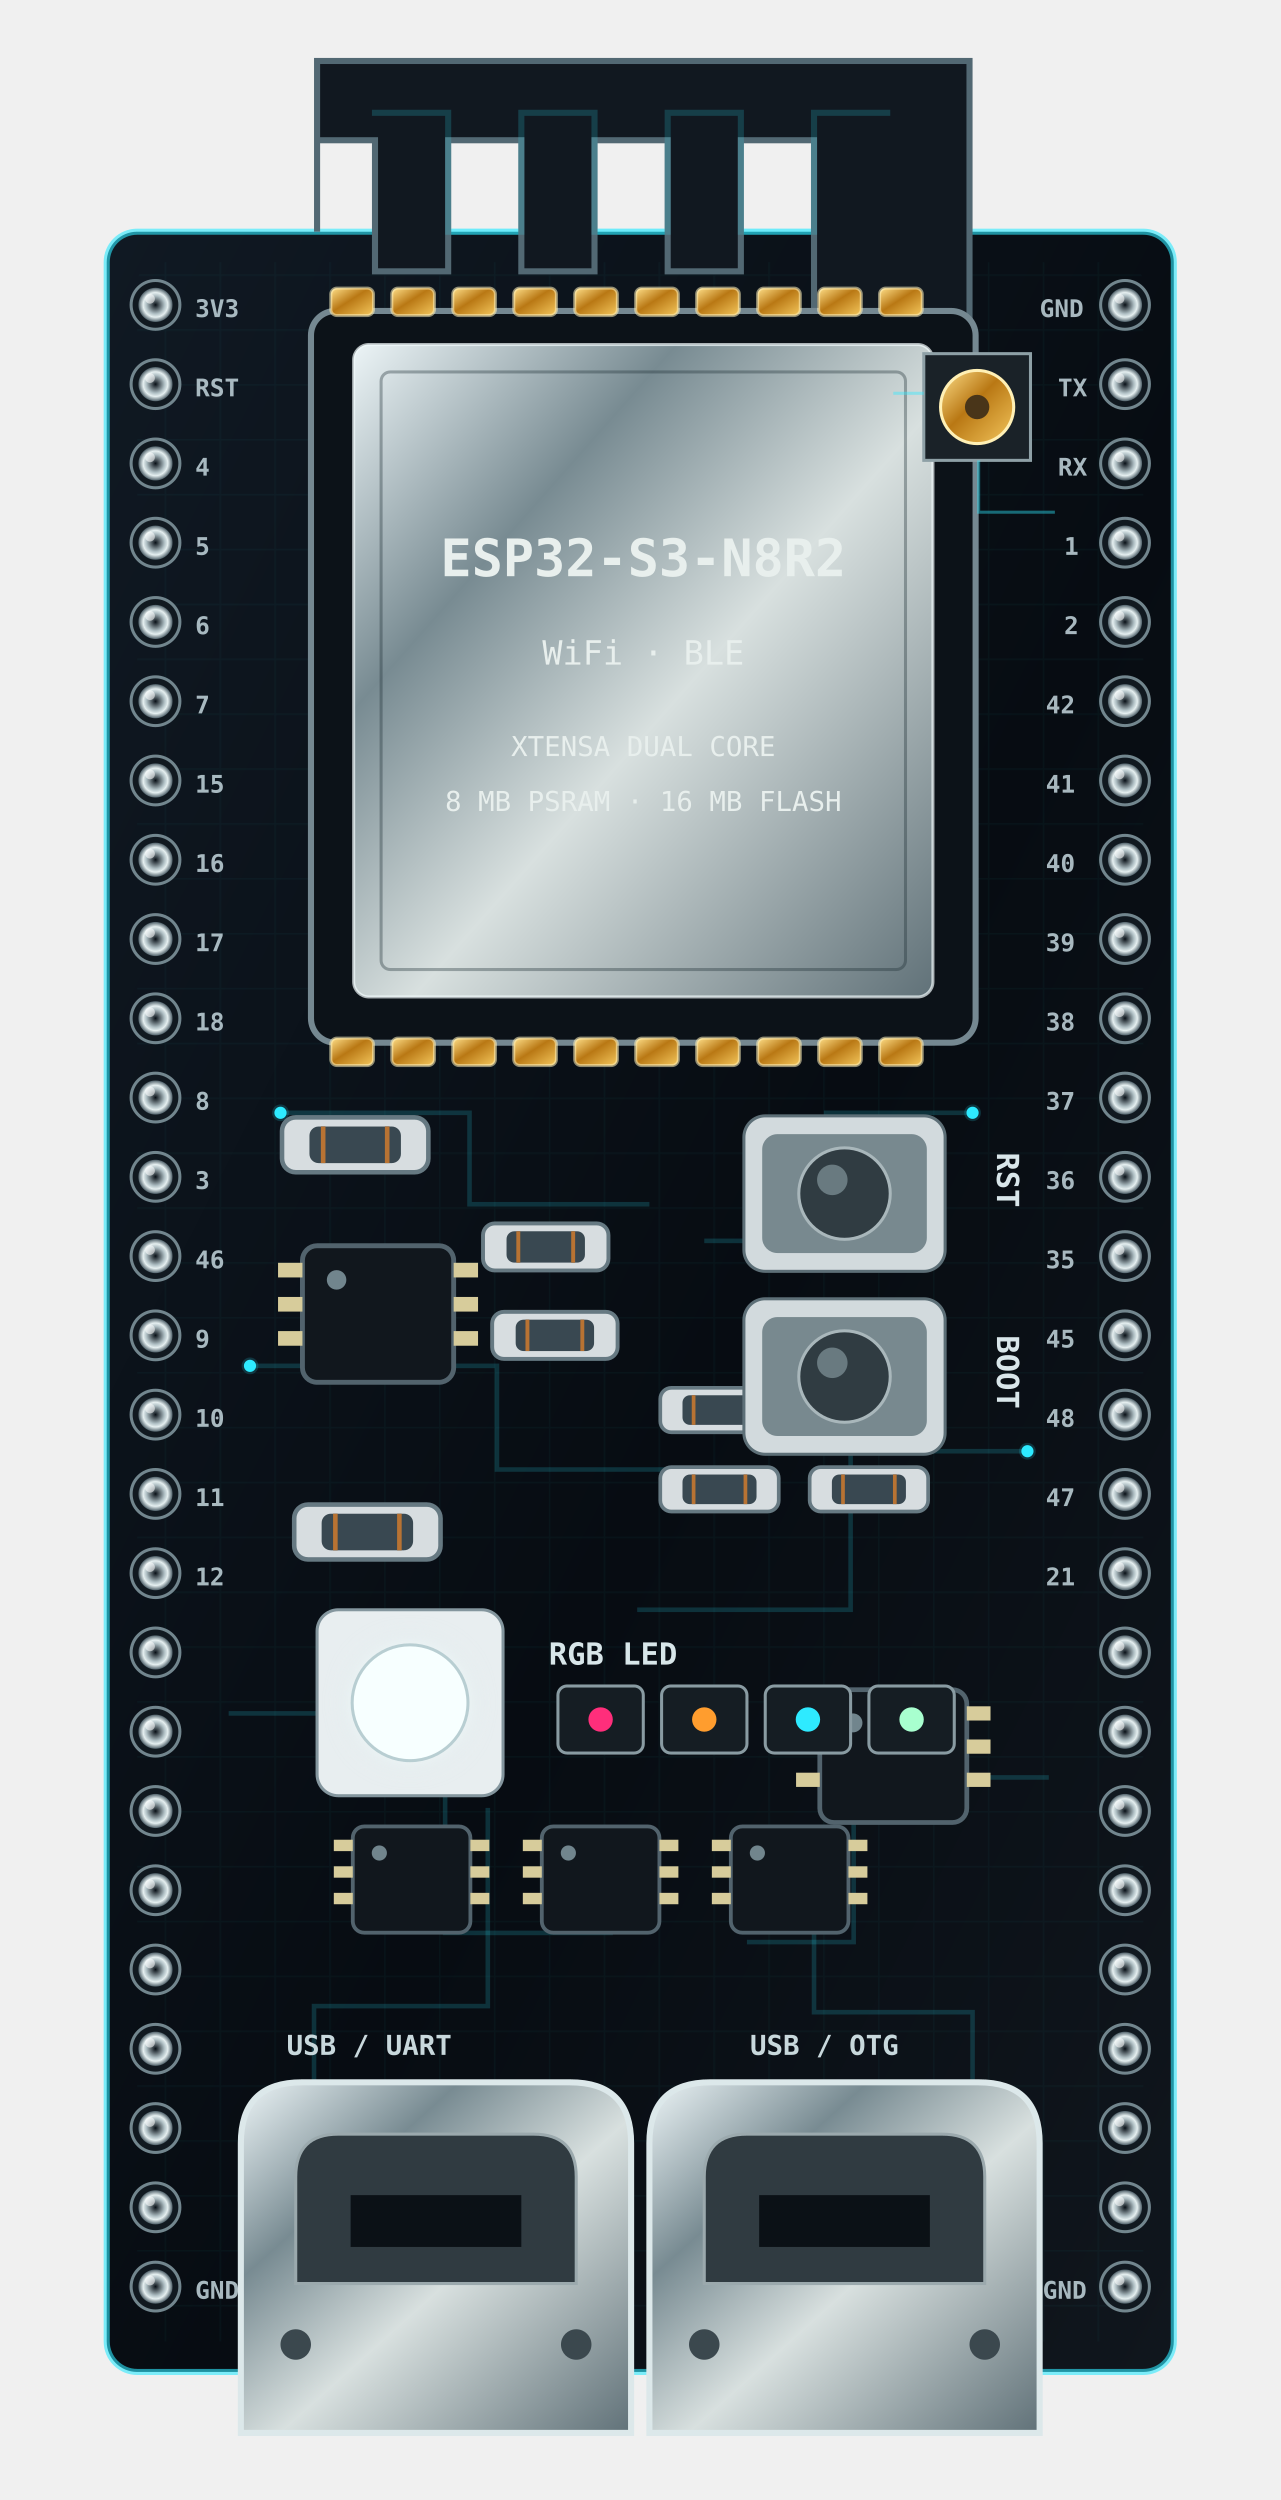
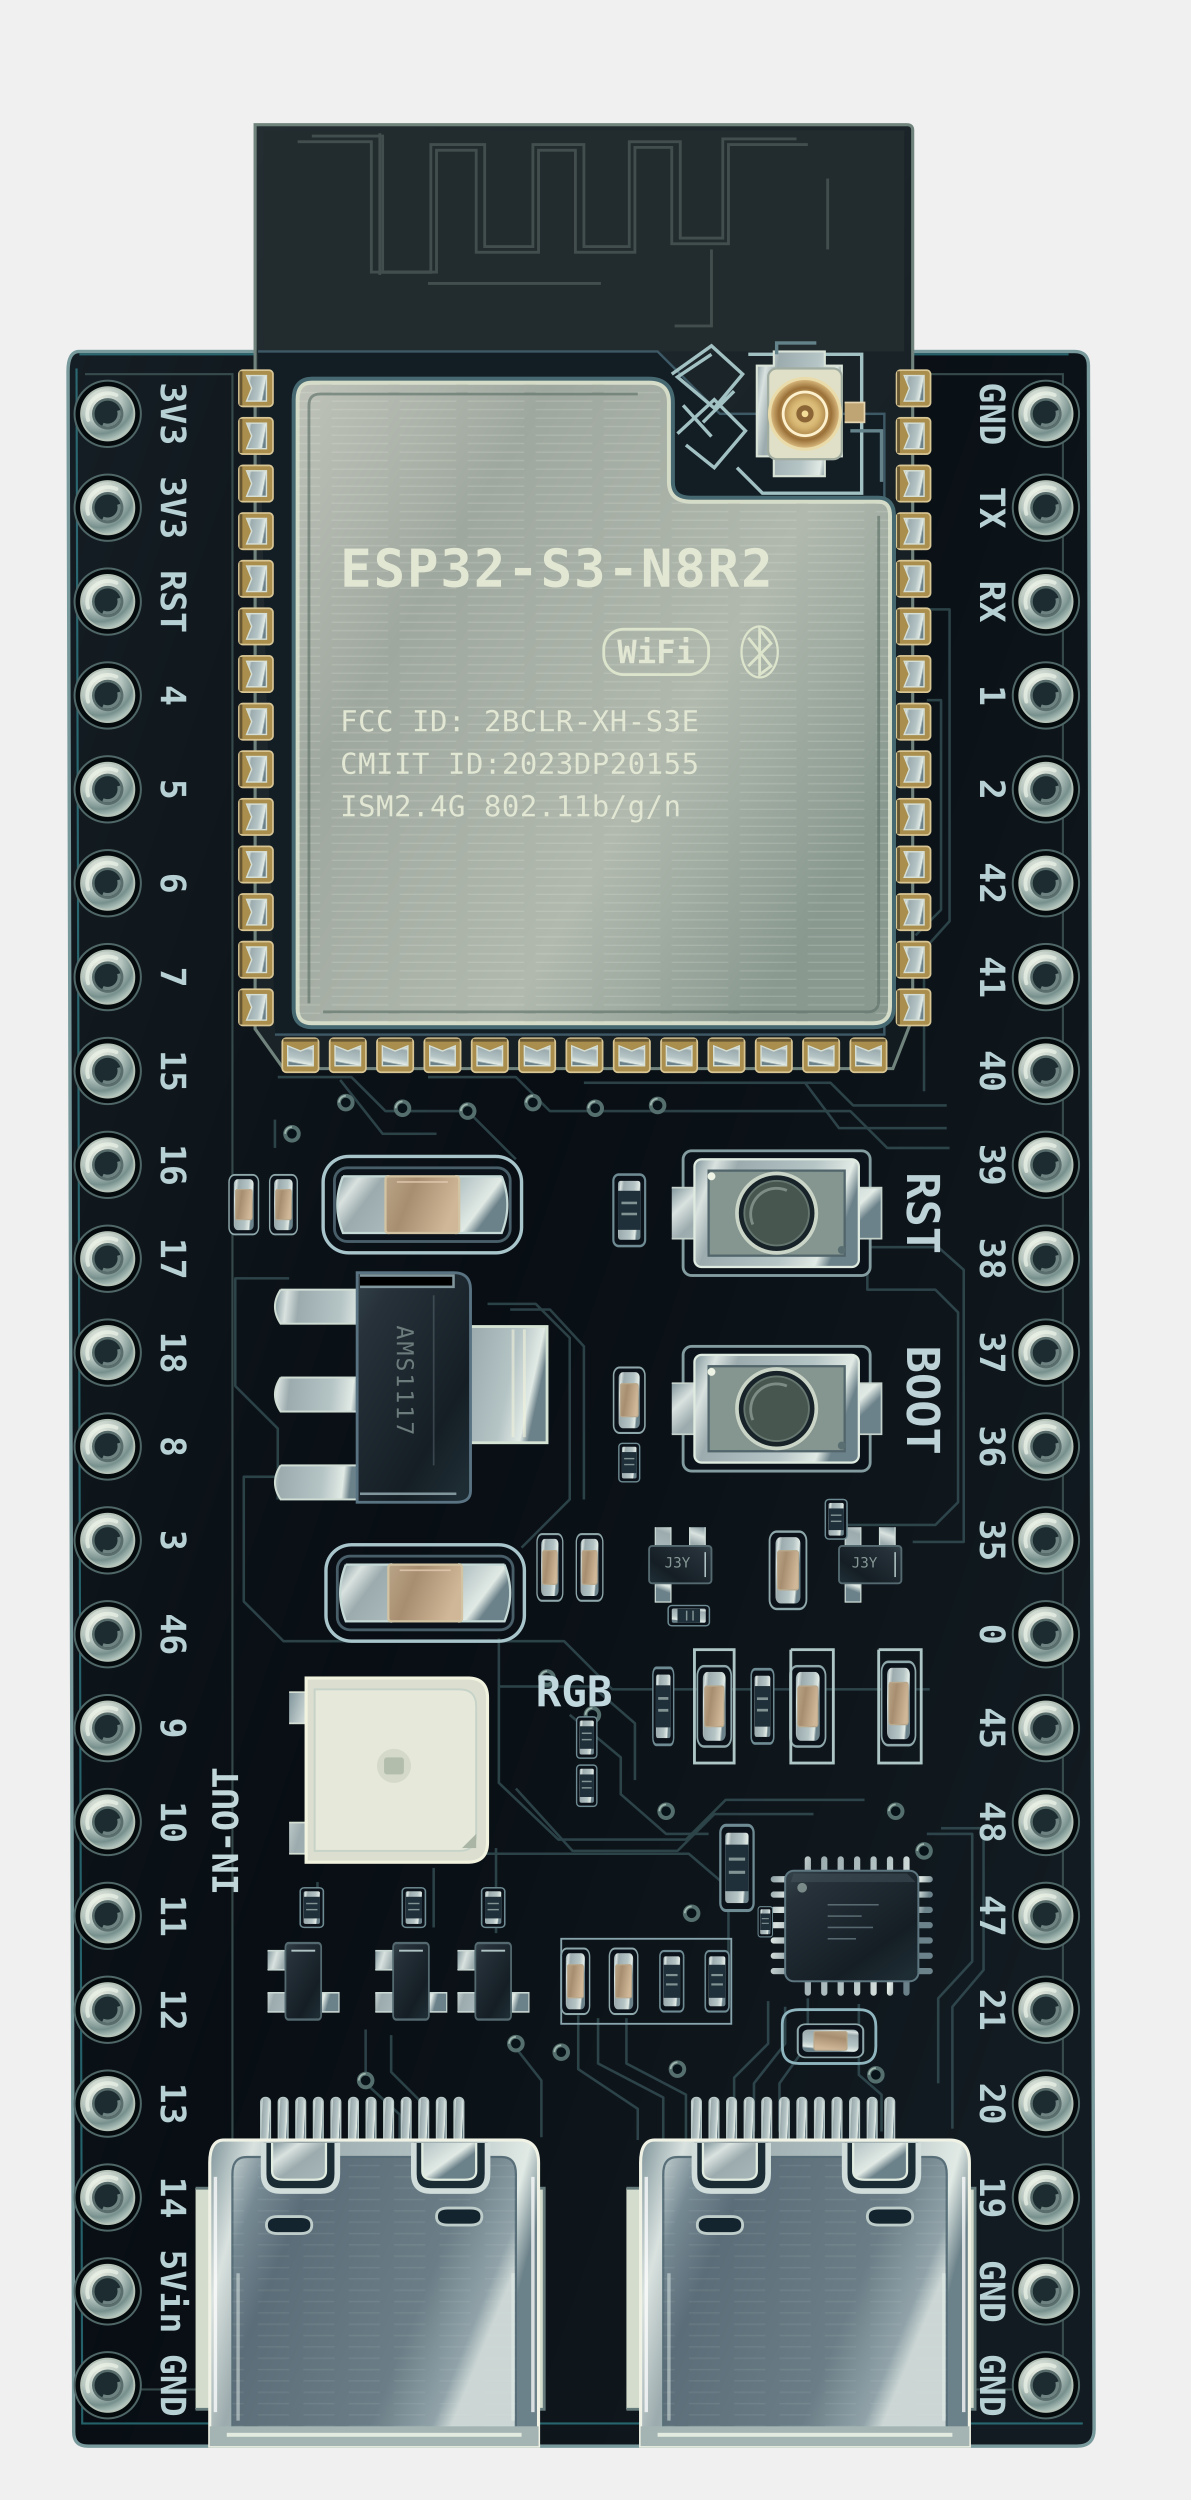
- <svg xmlns="http://www.w3.org/2000/svg" viewBox="0 0 420 820" role="img" aria-labelledby="title desc">
+ <svg xmlns="http://www.w3.org/2000/svg" width="420" height="882" viewBox="0 0 420 882" role="img" aria-labelledby="title desc">
  <defs>
-     <linearGradient id="pcb" x1="0" y1="0" x2="1" y2="1">
-       <stop stop-color="#101923" />
-       <stop offset=".55" stop-color="#070c12" />
-       <stop offset="1" stop-color="#10161d" />
-     </linearGradient>
-     <linearGradient id="metal" x1="0" y1="0" x2="1" y2="1">
-       <stop stop-color="#edf5f7" />
-       <stop offset=".28" stop-color="#788b92" />
-       <stop offset=".55" stop-color="#d8e0df" />
-       <stop offset="1" stop-color="#607178" />
-     </linearGradient>
-     <linearGradient id="gold" x1="0" y1="0" x2="1" y2="1">
-       <stop stop-color="#ffe08a" />
-       <stop offset=".45" stop-color="#b97814" />
-       <stop offset="1" stop-color="#f4c75d" />
-     </linearGradient>
-     <radialGradient id="hole">
-       <stop offset="0" stop-color="#091017" />
-       <stop offset=".52" stop-color="#aebec3" />
-       <stop offset=".72" stop-color="#e5eff0" />
-       <stop offset="1" stop-color="#50616a" />
+     <linearGradient id="pcb" x2="1" y2=".7">
+       <stop stop-color="#151e24" />
+       <stop offset=".48" stop-color="#080e13" />
+       <stop offset="1" stop-color="#121b21" />
+     </linearGradient>
+     <linearGradient id="module" x2=".9" y2="1">
+       <stop stop-color="#242e32" />
+       <stop offset="1" stop-color="#111b20" />
+     </linearGradient>
+     <linearGradient id="shield" x2="1" y2=".65">
+       <stop stop-color="#bfc3b9" />
+       <stop offset=".3" stop-color="#9fa89f" />
+       <stop offset=".7" stop-color="#b1b9ae" />
+       <stop offset="1" stop-color="#899990" />
+     </linearGradient>
+     <linearGradient id="steel" x2="1" y2=".25">
+       <stop stop-color="#80959b" />
+       <stop offset=".13" stop-color="#d9e2df" />
+       <stop offset=".26" stop-color="#9cabae" />
+       <stop offset=".7" stop-color="#b5c4c5" />
+       <stop offset=".92" stop-color="#e1eae5" />
+       <stop offset="1" stop-color="#6c828a" />
+     </linearGradient>
+     <linearGradient id="usb-shell" x2="1" y2=".4">
+       <stop stop-color="#becbcb" />
+       <stop offset=".12" stop-color="#758993" />
+       <stop offset=".27" stop-color="#5b6d78" />
+       <stop offset=".75" stop-color="#6b7e87" />
+       <stop offset=".94" stop-color="#91a3a9" />
+       <stop offset="1" stop-color="#ccd7d5" />
+     </linearGradient>
+     <linearGradient id="case" x2=".85" y2="1">
+       <stop stop-color="#36434b" />
+       <stop offset=".18" stop-color="#263139" />
+       <stop offset=".75" stop-color="#151e25" />
+       <stop offset="1" stop-color="#1e2c33" />
+     </linearGradient>
+     <linearGradient id="ceramic" x2="1" y2=".3">
+       <stop stop-color="#b9a487" />
+       <stop offset=".4" stop-color="#a88e70" />
+       <stop offset="1" stop-color="#cfb798" />
+     </linearGradient>
+     <radialGradient id="gold">
+       <stop stop-color="#f5dfa3" />
+       <stop offset=".4" stop-color="#d5b470" />
+       <stop offset=".74" stop-color="#9a7139" />
+       <stop offset="1" stop-color="#e1c286" />
    </radialGradient>
-     <filter id="glow" x="-40%" y="-40%" width="180%" height="180%">
-       <feGaussianBlur stdDeviation="4" result="b" />
-       <feMerge>
-         <feMergeNode in="b" />
-         <feMergeNode in="SourceGraphic" />
-       </feMerge>
-     </filter>
-     <pattern id="grid" width="18" height="18" patternUnits="userSpaceOnUse">
-       <path d="M18 0H0V18" fill="none" stroke="#2eeaff" stroke-opacity=".035" />
+     <radialGradient id="solder" cx=".35" cy=".25" r=".8">
+       <stop stop-color="#e4e9de" />
+       <stop offset=".5" stop-color="#b7c6c0" />
+       <stop offset=".78" stop-color="#77908d" />
+       <stop offset="1" stop-color="#c1d2ca" />
+     </radialGradient>
+     <pattern id="brushing" width="24" height="3" patternUnits="userSpaceOnUse">
+       <path d="M0 .5h17m4 0h3" fill="none" stroke="#eff5e7" stroke-width=".45" opacity=".17" />
    </pattern>
-     <symbol id="pin" viewBox="0 0 18 18">
-       <circle cx="9" cy="9" r="8" fill="#111920" stroke="#72868e" />
-       <circle cx="9" cy="9" r="5.6" fill="url(#hole)" />
-       <circle cx="7.2" cy="7" r="1.6" fill="#fff" opacity=".55" />
-     </symbol>
-     <symbol id="pad" viewBox="0 0 15 10">
-       <rect x=".5" y=".5" width="14" height="9" rx="2" fill="url(#gold)" stroke="#fff1bd" stroke-opacity=".55" />
-     </symbol>
-     <symbol id="resistor" viewBox="0 0 34 14">
-       <rect x="1" y="1" width="32" height="12" rx="3" fill="#d7dde0" stroke="#667982" />
-       <rect x="7" y="3" width="20" height="8" rx="2" fill="#394851" />
-       <path d="M10 3v8m14-8v8" stroke="#b87333" />
-     </symbol>
-     <symbol id="smallchip" viewBox="0 0 45 36">
-       <rect x="7" y="4" width="31" height="28" rx="3" fill="#11171d" stroke="#52636d" />
-       <path d="M2 9h5m-5 7h5m-5 7h5m31-14h5m-5 7h5m-5 7h5" stroke="#d7cc9b" stroke-width="3" />
-       <circle cx="14" cy="11" r="2" fill="#71858d" />
-     </symbol>
+     <pattern id="grain" width="16" height="4" patternUnits="userSpaceOnUse">
+       <path d="M1 1h11" fill="none" stroke="#d8e5e4" stroke-width=".45" opacity=".1" />
+     </pattern>
+     <g id="hole">
+       <circle r="11.7" fill="#050a0d" stroke="#506768" stroke-width=".7" />
+       <circle r="9.4" fill="url(#solder)" stroke="#b3c1b6" stroke-width=".65" />
+       <circle r="5.1" fill="#1c2c30" stroke="#596d6c" stroke-width=".9" />
+       <path d="M-6.9 2.2a7.3 7.3 0 0 1 10-8.8" fill="none" stroke="#edf3e8" stroke-width="1.35" stroke-linecap="round" opacity=".7" />
+       <path d="M-1.7 3.7a4.1 4.1 0 0 0 5.6-4.9" fill="none" stroke="#829995" stroke-width="1.2" opacity=".8" />
+     </g>
+     <g id="pad">
+       <rect x="-5.7" y="-6.4" width="12" height="12.8" rx="1.4" fill="#aa8e4d" stroke="#d9c695" stroke-width=".6" />
+       <path d="M-3-4.5h7v9h-7l1.8-4.5Z" fill="url(#steel)" stroke="#d6dfd5" stroke-width=".5" />
+       <path d="M-5-6v12" stroke="#665732" stroke-width="1" />
+     </g>
+     <g id="via">
+       <circle r="3.1" fill="#556f6e" />
+       <circle r="1.7" fill="#081319" />
+       <path d="M-2.4 0a2.4 2.4 0 0 1 2.4-2.4" fill="none" stroke="#a1b8af" stroke-width=".6" />
+     </g>
+     <g id="cap">
+       <rect x="-6.5" y="-10.5" width="13" height="21" rx="2.5" fill="#0b1219" stroke="#8ea7aa" stroke-width=".65" />
+       <rect x="-4.4" y="-9" width="8.8" height="18" rx="1.8" fill="url(#steel)" />
+       <rect x="-3.7" y="-5.3" width="7.4" height="10.6" rx=".7" fill="url(#ceramic)" stroke="#b9a88b" stroke-width=".35" />
+     </g>
+     <g id="res">
+       <rect x="-5.1" y="-9.7" width="10.2" height="19.4" rx="1.7" fill="#0b1219" stroke="#6e8a92" stroke-width=".7" />
+       <rect x="-3.6" y="-8" width="7.2" height="16" rx=".8" fill="url(#steel)" />
+       <rect x="-3.6" y="-5.3" width="7.2" height="10.6" fill="#20303a" />
+       <path d="M-2.5-2h5m-5 3h5" stroke="#819393" stroke-width=".7" />
+     </g>
+     <g id="largecap">
+       <rect x="-35" y="-17" width="70" height="34" rx="9" fill="none" stroke="#a8c5cb" stroke-width="1.2" />
+       <rect x="-31" y="-13" width="62" height="26" rx="4.5" fill="#0b121a" stroke="#485e68" />
+       <path d="M-28-10h16v20h-16q-4-10 0-20m56 0H12v20h16q4-10 0-20" fill="url(#steel)" stroke="#c5d9d6" stroke-width=".8" />
+       <rect x="-13" y="-10" width="26" height="20" rx="1" fill="url(#ceramic)" stroke="#d2c3a2" stroke-width=".8" />
+       <path d="M-9-8h18" stroke="#e1cbb1" stroke-width=".6" opacity=".8" />
+     </g>
+     <g id="switch">
+       <rect x="-33" y="-22" width="66" height="44" rx="3" fill="#0b1219" stroke="#839c9f" stroke-width="1" />
+       <path d="M-37-9h9v18h-9m65-18h9v18h-9" fill="url(#steel)" stroke="#c4d2cb" stroke-width=".6" />
+       <rect x="-29" y="-19" width="58" height="38" rx="2.5" fill="url(#steel)" stroke="#dfebe0" stroke-width=".8" />
+       <path d="M-24-15h48v30h-48z" fill="#85958f" stroke="#51656b" stroke-width=".8" />
+       <circle r="14" fill="#172328" stroke="#cad5c7" stroke-width="1.3" />
+       <circle r="11.4" fill="#47564f" stroke="#65766f" stroke-width=".65" />
+       <path d="M-8.4 4a9.1 9.1 0 0 1 12-12" fill="none" stroke="#9aaba2" stroke-width="1" opacity=".65" />
+       <circle cx="-23" cy="-13" r="1.4" fill="#edf3e5" />
+       <circle cx="23" cy="13" r="1.4" fill="#586e71" />
+     </g>
+     <g id="sot">
+       <path d="M-12-8h8v5h-8m0 6h8v5h-8m16-5h8v5h-8" fill="url(#steel)" stroke="#ccdad5" stroke-width=".4" />
+       <rect x="-6" y="-10" width="12" height="20" rx="1" fill="url(#case)" stroke="#546a70" stroke-width=".6" />
+       <path d="M-4-8h8" stroke="#b0c3c4" stroke-width=".5" />
+     </g>
+     <g id="qfn">
+       <path d="M8.0 -4v4m0 39v4M-4 3.0h4m47 0h4M13.8 -4v4m0 39v4M-4 8.4h4m47 0h4M19.6 -4v4m0 39v4M-4 13.8h4m47 0h4M25.4 -4v4m0 39v4M-4 19.2h4m47 0h4M31.2 -4v4m0 39v4M-4 24.6h4m47 0h4M37.0 -4v4m0 39v4M-4 30.0h4m47 0h4M42.8 -4v4m0 39v4M-4 35.4h4m47 0h4" fill="none" stroke="url(#steel)" stroke-width="2.2" stroke-linecap="round" />
+       <rect width="47" height="39" rx="3" fill="url(#case)" stroke="#5d7680" stroke-width=".7" />
+       <path d="M3 1h40l3 3H2Z" fill="#45535b" opacity=".5" />
+       <circle cx="6" cy="6" r="1.7" fill="#9dafaa" opacity=".7" />
+       <path d="M15 12h18m-18 4h12m-12 4h16m-16 4h10" fill="none" stroke="#71868b" stroke-width=".55" opacity=".7" />
+     </g>
+     <g id="usb-c">
+       <g fill="url(#steel)" stroke="#b6c7c6" stroke-width=".5">
+         <rect x="18.0" y="-15" width="3.4" height="16" rx="1.6" />
+         <rect x="24.2" y="-15" width="3.4" height="16" rx="1.6" />
+         <rect x="30.4" y="-15" width="3.4" height="16" rx="1.6" />
+         <rect x="36.6" y="-15" width="3.4" height="16" rx="1.6" />
+         <rect x="42.8" y="-15" width="3.4" height="16" rx="1.6" />
+         <rect x="49.0" y="-15" width="3.4" height="16" rx="1.6" />
+         <rect x="55.2" y="-15" width="3.4" height="16" rx="1.6" />
+         <rect x="61.4" y="-15" width="3.4" height="16" rx="1.6" />
+         <rect x="67.6" y="-15" width="3.4" height="16" rx="1.6" />
+         <rect x="73.8" y="-15" width="3.4" height="16" rx="1.6" />
+         <rect x="80.0" y="-15" width="3.4" height="16" rx="1.6" />
+         <rect x="86.2" y="-15" width="3.4" height="16" rx="1.6" />
+       </g>
+       <path d="M-5 17h7v78h-7m116-78h7v78h-7" fill="#d4ddcd" stroke="#667b7c" />
+       <path d="M5 0h104q7 0 7 8v100H0V8q0-8 5-8Z" fill="url(#steel)" stroke="#eff2e4" stroke-width="1.1" />
+       <path d="M13 6h90q5 0 5 6v92H8V12q0-6 5-6Z" fill="url(#usb-shell)" stroke="#586f79" stroke-width=".8" />
+       <path d="M13 6h90q5 0 5 6v92H8V12q0-6 5-6Z" fill="url(#grain)" />
+       <path d="M0 101h116v7H0Z" fill="#a4b4b3" />
+       <path d="M6 104h104" stroke="#e3eae0" stroke-width="1.4" />
+       <path d="M19 1v11q0 6 6 6h14q6 0 6-6V1m27 0v11q0 6 6 6h14q6 0 6-6V1" fill="#1c2c35" stroke="#d0ddda" stroke-width="2" />
+       <path d="M22 1v10q0 3 4 3h11q4 0 4-3V1m34 0v10q0 3 4 3h11q4 0 4-3V1" fill="url(#steel)" stroke="#e1ece1" stroke-width=".8" />
+       <path d="M24 27h8q4 0 4 3t-4 3h-8q-4 0-4-3t4-3m60-3h8q4 0 4 3t-4 3h-8q-4 0-4-3t4-3" fill="#14242e" stroke="#becdca" stroke-width="1" />
+       <path d="M10 47v52m97-52v52" stroke="#e4efea" stroke-width="1.2" opacity=".5" />
+       <path d="M2 13v83m112-83v83" stroke="#ffffff" stroke-width="1.2" opacity=".75" />
+     </g>
  </defs>
-   <rect width="420" height="820" fill="none" />
-   <rect x="35" y="76" width="350" height="702" rx="10" fill="url(#pcb)" stroke="#2eeaff" stroke-opacity=".6" stroke-width="2" />
-   <rect x="45" y="86" width="330" height="682" rx="7" fill="url(#grid)" />
-   <path d="M104 76V20h214v86h-51V46h-24v43h-24V46h-24v43h-24V46h-24v43h-24V46h-19" fill="#111820" stroke="#526873" stroke-width="2" />
-   <path d="M122 37h25v39h24V37h24v39h24V37h24v39h24V37h25" fill="none" stroke="#2eeaff" stroke-opacity=".18" stroke-width="2" />
+   <path d="M28 124H379q5 0 5 5l2 728q0 6-6 6H31q-5 0-5-5L24 131q0-7 4-7Z" fill="url(#pcb)" stroke="#799a9d" stroke-width="1.2" />
+   <path d="M28 125h349M27 130l2 725h353" fill="none" stroke="#45c4d1" stroke-width=".75" opacity=".45" />
+   <path d="M30 132h52v711H31m296-711h48v711h-48" fill="none" stroke="#435b5b" stroke-width=".75" opacity=".75" />
+   <g fill="none" stroke="#416268" stroke-width=".9" opacity=".6" stroke-linejoin="round">
+     <path d="M98 380h26l12 12h29l17 17m-31-29h31l12 12h106l13 13h22" />
+     <path d="M218 382h75l8 8h33m-128-8h78l12 16h38M97 395v10m23-24 15 19h19" />
+     <path d="M326 215h9v110l-9 10v50m1-138h5v74l-9 9" />
+     <path d="M306 445v10h24l8 8v67l-8 8h-33m5-98h29l9 8v96h-18" />
+     <path d="M102 451h-19v38l15 15v25m2-8h-14v44l14 14h99l17 17h112" />
+     <path d="M172 460h17l12 12v57l-17 17m-4-84h14l12 13v54" />
+     <path d="M176 578v51l21 20h45l14-14h49m-123-4 20 22h37l13-13h35" />
+     <path d="M176 595h33l15 13v20m-23-23 18 15v13l16 14h15" />
+     <path d="M112 664v15m41-20v21m22-28v30m-4-28h72l14 12v39" />
+     <path d="M271 706v15l-12 12v19m18-44v13l-11 14v17m19-47v16l-10 14v17m28-45v25l8 7v13" />
+     <path d="M129 716v19l12 11v9m-3-37v13l12 12v12m30-35 11 14v20" />
+     <path d="M204 711v19l21 14v11m-14-43v16l23 12v15m-13-43v16l21 11v16" />
+     <path d="M327 647h16v45l-12 13v30m1-90h15v50l-11 13v43" />
+   </g>
  <g>
-     <use href="#pin" x="42" y="91" width="18" height="18" />
-     <use href="#pin" x="42" y="117" width="18" height="18" />
-     <use href="#pin" x="42" y="143" width="18" height="18" />
-     <use href="#pin" x="42" y="169" width="18" height="18" />
-     <use href="#pin" x="42" y="195" width="18" height="18" />
-     <use href="#pin" x="42" y="221" width="18" height="18" />
-     <use href="#pin" x="42" y="247" width="18" height="18" />
-     <use href="#pin" x="42" y="273" width="18" height="18" />
-     <use href="#pin" x="42" y="299" width="18" height="18" />
-     <use href="#pin" x="42" y="325" width="18" height="18" />
-     <use href="#pin" x="42" y="351" width="18" height="18" />
-     <use href="#pin" x="42" y="377" width="18" height="18" />
-     <use href="#pin" x="42" y="403" width="18" height="18" />
-     <use href="#pin" x="42" y="429" width="18" height="18" />
-     <use href="#pin" x="42" y="455" width="18" height="18" />
-     <use href="#pin" x="42" y="481" width="18" height="18" />
-     <use href="#pin" x="42" y="507" width="18" height="18" />
-     <use href="#pin" x="42" y="533" width="18" height="18" />
-     <use href="#pin" x="42" y="559" width="18" height="18" />
-     <use href="#pin" x="42" y="585" width="18" height="18" />
-     <use href="#pin" x="42" y="611" width="18" height="18" />
-     <use href="#pin" x="42" y="637" width="18" height="18" />
-     <use href="#pin" x="42" y="663" width="18" height="18" />
-     <use href="#pin" x="42" y="689" width="18" height="18" />
-     <use href="#pin" x="42" y="715" width="18" height="18" />
-     <use href="#pin" x="42" y="741" width="18" height="18" />
-     <use href="#pin" x="360" y="91" width="18" height="18" />
-     <use href="#pin" x="360" y="117" width="18" height="18" />
-     <use href="#pin" x="360" y="143" width="18" height="18" />
-     <use href="#pin" x="360" y="169" width="18" height="18" />
-     <use href="#pin" x="360" y="195" width="18" height="18" />
-     <use href="#pin" x="360" y="221" width="18" height="18" />
-     <use href="#pin" x="360" y="247" width="18" height="18" />
-     <use href="#pin" x="360" y="273" width="18" height="18" />
-     <use href="#pin" x="360" y="299" width="18" height="18" />
-     <use href="#pin" x="360" y="325" width="18" height="18" />
-     <use href="#pin" x="360" y="351" width="18" height="18" />
-     <use href="#pin" x="360" y="377" width="18" height="18" />
-     <use href="#pin" x="360" y="403" width="18" height="18" />
-     <use href="#pin" x="360" y="429" width="18" height="18" />
-     <use href="#pin" x="360" y="455" width="18" height="18" />
-     <use href="#pin" x="360" y="481" width="18" height="18" />
-     <use href="#pin" x="360" y="507" width="18" height="18" />
-     <use href="#pin" x="360" y="533" width="18" height="18" />
-     <use href="#pin" x="360" y="559" width="18" height="18" />
-     <use href="#pin" x="360" y="585" width="18" height="18" />
-     <use href="#pin" x="360" y="611" width="18" height="18" />
-     <use href="#pin" x="360" y="637" width="18" height="18" />
-     <use href="#pin" x="360" y="663" width="18" height="18" />
-     <use href="#pin" x="360" y="689" width="18" height="18" />
-     <use href="#pin" x="360" y="715" width="18" height="18" />
-     <use href="#pin" x="360" y="741" width="18" height="18" />
-   </g>
-   <g fill="#b9cbd2" font-family="monospace" font-size="8" font-weight="700" opacity=".9">
-     <text x="64" y="104">3V3</text>
-     <text x="64" y="130">RST</text>
-     <text x="64" y="156">4</text>
-     <text x="64" y="182">5</text>
-     <text x="64" y="208">6</text>
-     <text x="64" y="234">7</text>
-     <text x="64" y="260">15</text>
-     <text x="64" y="286">16</text>
-     <text x="64" y="312">17</text>
-     <text x="64" y="338">18</text>
-     <text x="64" y="364">8</text>
-     <text x="64" y="390">3</text>
-     <text x="64" y="416">46</text>
-     <text x="64" y="442">9</text>
-     <text x="64" y="468">10</text>
-     <text x="64" y="494">11</text>
-     <text x="64" y="520">12</text>
-     <text x="64" y="754">GND</text>
-     <text x="341" y="104">GND</text>
-     <text x="347" y="130">TX</text>
-     <text x="347" y="156">RX</text>
-     <text x="349" y="182">1</text>
-     <text x="349" y="208">2</text>
-     <text x="343" y="234">42</text>
-     <text x="343" y="260">41</text>
-     <text x="343" y="286">40</text>
-     <text x="343" y="312">39</text>
-     <text x="343" y="338">38</text>
-     <text x="343" y="364">37</text>
-     <text x="343" y="390">36</text>
-     <text x="343" y="416">35</text>
-     <text x="343" y="442">45</text>
-     <text x="343" y="468">48</text>
-     <text x="343" y="494">47</text>
-     <text x="343" y="520">21</text>
-     <text x="342" y="754">GND</text>
-   </g>
-   <rect x="102" y="102" width="218" height="240" rx="8" fill="#0c1218" stroke="#758891" stroke-width="2" />
+     <use href="#via" transform="translate(103 400)" />
+     <use href="#via" transform="translate(122 389)" />
+     <use href="#via" transform="translate(142 391)" />
+     <use href="#via" transform="translate(165 392)" />
+     <use href="#via" transform="translate(188 389)" />
+     <use href="#via" transform="translate(210 391)" />
+     <use href="#via" transform="translate(232 390)" />
+     <use href="#via" transform="translate(193 592)" />
+     <use href="#via" transform="translate(209 605)" />
+     <use href="#via" transform="translate(235 639)" />
+     <use href="#via" transform="translate(316 639)" />
+     <use href="#via" transform="translate(244 675)" />
+     <use href="#via" transform="translate(239 730)" />
+     <use href="#via" transform="translate(309 732)" />
+     <use href="#via" transform="translate(198 724)" />
+   </g>
+   <g font-family="'DejaVu Sans Mono',Consolas,monospace" font-size="12.3" font-weight="600" text-anchor="middle" dominant-baseline="central" fill="#b7d0d3">
+     <use href="#hole" transform="translate(38 146.00)" />
+     <use href="#hole" transform="translate(369 146.00)" />
+     <text transform="translate(61 146.00) rotate(90)">3V3</text>
+     <text transform="translate(350 146.00) rotate(90)">GND</text>
+     <use href="#hole" transform="translate(38 179.12)" />
+     <use href="#hole" transform="translate(369 179.12)" />
+     <text transform="translate(61 179.12) rotate(90)">3V3</text>
+     <text transform="translate(350 179.12) rotate(90)">TX</text>
+     <use href="#hole" transform="translate(38 212.24)" />
+     <use href="#hole" transform="translate(369 212.24)" />
+     <text transform="translate(61 212.24) rotate(90)">RST</text>
+     <text transform="translate(350 212.24) rotate(90)">RX</text>
+     <use href="#hole" transform="translate(38 245.36)" />
+     <use href="#hole" transform="translate(369 245.36)" />
+     <text transform="translate(61 245.36) rotate(90)">4</text>
+     <text transform="translate(350 245.36) rotate(90)">1</text>
+     <use href="#hole" transform="translate(38 278.48)" />
+     <use href="#hole" transform="translate(369 278.48)" />
+     <text transform="translate(61 278.48) rotate(90)">5</text>
+     <text transform="translate(350 278.48) rotate(90)">2</text>
+     <use href="#hole" transform="translate(38 311.60)" />
+     <use href="#hole" transform="translate(369 311.60)" />
+     <text transform="translate(61 311.60) rotate(90)">6</text>
+     <text transform="translate(350 311.60) rotate(90)">42</text>
+     <use href="#hole" transform="translate(38 344.72)" />
+     <use href="#hole" transform="translate(369 344.72)" />
+     <text transform="translate(61 344.72) rotate(90)">7</text>
+     <text transform="translate(350 344.72) rotate(90)">41</text>
+     <use href="#hole" transform="translate(38 377.84)" />
+     <use href="#hole" transform="translate(369 377.84)" />
+     <text transform="translate(61 377.84) rotate(90)">15</text>
+     <text transform="translate(350 377.84) rotate(90)">40</text>
+     <use href="#hole" transform="translate(38 410.96)" />
+     <use href="#hole" transform="translate(369 410.96)" />
+     <text transform="translate(61 410.96) rotate(90)">16</text>
+     <text transform="translate(350 410.96) rotate(90)">39</text>
+     <use href="#hole" transform="translate(38 444.08)" />
+     <use href="#hole" transform="translate(369 444.08)" />
+     <text transform="translate(61 444.08) rotate(90)">17</text>
+     <text transform="translate(350 444.08) rotate(90)">38</text>
+     <use href="#hole" transform="translate(38 477.20)" />
+     <use href="#hole" transform="translate(369 477.20)" />
+     <text transform="translate(61 477.20) rotate(90)">18</text>
+     <text transform="translate(350 477.20) rotate(90)">37</text>
+     <use href="#hole" transform="translate(38 510.32)" />
+     <use href="#hole" transform="translate(369 510.32)" />
+     <text transform="translate(61 510.32) rotate(90)">8</text>
+     <text transform="translate(350 510.32) rotate(90)">36</text>
+     <use href="#hole" transform="translate(38 543.44)" />
+     <use href="#hole" transform="translate(369 543.44)" />
+     <text transform="translate(61 543.44) rotate(90)">3</text>
+     <text transform="translate(350 543.44) rotate(90)">35</text>
+     <use href="#hole" transform="translate(38 576.56)" />
+     <use href="#hole" transform="translate(369 576.56)" />
+     <text transform="translate(61 576.56) rotate(90)">46</text>
+     <text transform="translate(350 576.56) rotate(90)">0</text>
+     <use href="#hole" transform="translate(38 609.68)" />
+     <use href="#hole" transform="translate(369 609.68)" />
+     <text transform="translate(61 609.68) rotate(90)">9</text>
+     <text transform="translate(350 609.68) rotate(90)">45</text>
+     <use href="#hole" transform="translate(38 642.80)" />
+     <use href="#hole" transform="translate(369 642.80)" />
+     <text transform="translate(61 642.80) rotate(90)">10</text>
+     <text transform="translate(350 642.80) rotate(90)">48</text>
+     <use href="#hole" transform="translate(38 675.92)" />
+     <use href="#hole" transform="translate(369 675.92)" />
+     <text transform="translate(61 675.92) rotate(90)">11</text>
+     <text transform="translate(350 675.92) rotate(90)">47</text>
+     <use href="#hole" transform="translate(38 709.04)" />
+     <use href="#hole" transform="translate(369 709.04)" />
+     <text transform="translate(61 709.04) rotate(90)">12</text>
+     <text transform="translate(350 709.04) rotate(90)">21</text>
+     <use href="#hole" transform="translate(38 742.16)" />
+     <use href="#hole" transform="translate(369 742.16)" />
+     <text transform="translate(61 742.16) rotate(90)">13</text>
+     <text transform="translate(350 742.16) rotate(90)">20</text>
+     <use href="#hole" transform="translate(38 775.28)" />
+     <use href="#hole" transform="translate(369 775.28)" />
+     <text transform="translate(61 775.28) rotate(90)">14</text>
+     <text transform="translate(350 775.28) rotate(90)">19</text>
+     <use href="#hole" transform="translate(38 808.40)" />
+     <use href="#hole" transform="translate(369 808.40)" />
+     <text transform="translate(61 808.40) rotate(90)">5Vin</text>
+     <text transform="translate(350 808.40) rotate(90)">GND</text>
+     <use href="#hole" transform="translate(38 841.52)" />
+     <use href="#hole" transform="translate(369 841.52)" />
+     <text transform="translate(61 841.52) rotate(90)">GND</text>
+     <text transform="translate(350 841.52) rotate(90)">GND</text>
+   </g>
+   <path d="M90 44H320q2 0 2 2v313l-7 18H100l-10-14Z" fill="url(#module)" stroke="#70837c" stroke-width="1.1" />
+   <path d="M93 46h226v78H93Z" fill="#222b2e" />
+   <g fill="none" stroke="#53615e" stroke-width="1" opacity=".65">
+     <path d="M110 48h25v48h17V51h19v36h17V51h18v36h16V50h18v34h15V49h26" />
+     <path d="M105 50h26v46h23V53h14v36h22V53h13v36h21V52h13v34h20V51h28" />
+     <path d="M134 47v50m117-9v27h-13m-87-15h61m80-37v25" />
+   </g>
+   <path d="M91 124h141l22 22h58v219H97" fill="#121d24" stroke="#3e5966" stroke-width=".85" />
  <g>
-     <use href="#pad" x="108" y="94" width="15" height="10" />
-     <use href="#pad" x="128" y="94" width="15" height="10" />
-     <use href="#pad" x="148" y="94" width="15" height="10" />
-     <use href="#pad" x="168" y="94" width="15" height="10" />
-     <use href="#pad" x="188" y="94" width="15" height="10" />
-     <use href="#pad" x="208" y="94" width="15" height="10" />
-     <use href="#pad" x="228" y="94" width="15" height="10" />
-     <use href="#pad" x="248" y="94" width="15" height="10" />
-     <use href="#pad" x="268" y="94" width="15" height="10" />
-     <use href="#pad" x="288" y="94" width="15" height="10" />
-   </g>
+     <use href="#pad" transform="translate(90 137.00)" />
+     <use href="#pad" transform="translate(322 137.00)" />
+     <use href="#pad" transform="translate(90 153.80)" />
+     <use href="#pad" transform="translate(322 153.80)" />
+     <use href="#pad" transform="translate(90 170.60)" />
+     <use href="#pad" transform="translate(322 170.60)" />
+     <use href="#pad" transform="translate(90 187.40)" />
+     <use href="#pad" transform="translate(322 187.40)" />
+     <use href="#pad" transform="translate(90 204.20)" />
+     <use href="#pad" transform="translate(322 204.20)" />
+     <use href="#pad" transform="translate(90 221.00)" />
+     <use href="#pad" transform="translate(322 221.00)" />
+     <use href="#pad" transform="translate(90 237.80)" />
+     <use href="#pad" transform="translate(322 237.80)" />
+     <use href="#pad" transform="translate(90 254.60)" />
+     <use href="#pad" transform="translate(322 254.60)" />
+     <use href="#pad" transform="translate(90 271.40)" />
+     <use href="#pad" transform="translate(322 271.40)" />
+     <use href="#pad" transform="translate(90 288.20)" />
+     <use href="#pad" transform="translate(322 288.20)" />
+     <use href="#pad" transform="translate(90 305.00)" />
+     <use href="#pad" transform="translate(322 305.00)" />
+     <use href="#pad" transform="translate(90 321.80)" />
+     <use href="#pad" transform="translate(322 321.80)" />
+     <use href="#pad" transform="translate(90 338.60)" />
+     <use href="#pad" transform="translate(322 338.60)" />
+     <use href="#pad" transform="translate(90 355.40)" />
+     <use href="#pad" transform="translate(322 355.40)" />
+     <use href="#pad" transform="translate(106.00 372) rotate(90)" />
+     <use href="#pad" transform="translate(122.70 372) rotate(90)" />
+     <use href="#pad" transform="translate(139.40 372) rotate(90)" />
+     <use href="#pad" transform="translate(156.10 372) rotate(90)" />
+     <use href="#pad" transform="translate(172.80 372) rotate(90)" />
+     <use href="#pad" transform="translate(189.50 372) rotate(90)" />
+     <use href="#pad" transform="translate(206.20 372) rotate(90)" />
+     <use href="#pad" transform="translate(222.90 372) rotate(90)" />
+     <use href="#pad" transform="translate(239.60 372) rotate(90)" />
+     <use href="#pad" transform="translate(256.30 372) rotate(90)" />
+     <use href="#pad" transform="translate(273.00 372) rotate(90)" />
+     <use href="#pad" transform="translate(289.70 372) rotate(90)" />
+     <use href="#pad" transform="translate(306.40 372) rotate(90)" />
+   </g>
+   <path d="M110 135h119q7 0 7 7v28q0 7 8 7h66q4 0 4 5v173q0 6-6 6H110q-5 0-5-5V141q0-6 5-6Z" fill="#14212a" stroke="#466870" stroke-width="4.2" />
+   <path d="M110 135h119q7 0 7 7v28q0 7 8 7h66q4 0 4 5v173q0 6-6 6H110q-5 0-5-5V141q0-6 5-6Z" fill="url(#shield)" stroke="#d4dbc7" stroke-width="1.4" />
+   <path d="M110 135h119q7 0 7 7v28q0 7 8 7h66q4 0 4 5v173q0 6-6 6H110q-5 0-5-5V141q0-6 5-6Z" fill="url(#brushing)" />
+   <path d="M109 354V143q0-4 4-4h112m85 43v171q0 4-4 4H114" fill="none" stroke="#5d7168" stroke-width="1" opacity=".65" />
+   <g fill="#e2e7d3" font-family="Consolas,'DejaVu Sans Mono',monospace">
+     <text x="120" y="207" font-size="18.5" font-weight="700" letter-spacing=".65">ESP32-S3-N8R2</text>
+     <text x="120" y="258" font-size="10.2" letter-spacing=".2">FCC ID: 2BCLR-XH-S3E</text>
+     <text x="120" y="273" font-size="10.2" letter-spacing=".2">CMIIT ID:2023DP20155</text>
+     <text x="120" y="288" font-size="10.2" letter-spacing=".2">ISM2.4G 802.11b/g/n</text>
+     <rect x="213" y="222" width="37" height="16" rx="7" fill="none" stroke="#dce4cc" stroke-width="1" />
+     <text x="231.5" y="234" text-anchor="middle" font-size="11.4" font-weight="700">WiFi</text>
+     <ellipse cx="268" cy="230" rx="6.4" ry="9" fill="none" stroke="#dce4cc" stroke-width=".8" />
+     <path d="m264 225 8 10-4 3v-16l4 5-8 8" fill="none" stroke="#dce4cc" stroke-width="1" />
+   </g>
+   <g fill="none" stroke="#a2c1c3" stroke-width="1.2">
+     <path d="m237 132 14-10 11 10-10 12-13-11 12-8m-12 28 13-12 11 11-11 13-10-8m-1-14 10 11m-3-5 11-11" />
+     <path d="M264 125h40v49h-35l-9-9" />
+   </g>
+   <path d="M273 124h18v5h6v32h-6v7h-18v-7h-6v-32h6Z" fill="url(#steel)" stroke="#dae3d7" stroke-width=".75" />
+   <rect x="271" y="130" width="26" height="32" rx="3" fill="#e0e0c8" stroke="#a1aca1" stroke-width=".8" />
+   <circle cx="284" cy="146" r="12.5" fill="url(#gold)" stroke="#eadcaa" stroke-width="1.1" />
+   <circle cx="284" cy="146" r="7.7" fill="none" stroke="#fcf0cd" stroke-width="1" />
+   <circle cx="284" cy="146" r="3.4" fill="#8b6535" stroke="#dbbb78" stroke-width=".7" />
+   <circle cx="284" cy="146" r="1.2" fill="#f3db98" />
+   <path d="M298 142h7v7h-7" fill="#bfa573" stroke="#e5d4b1" stroke-width=".6" />
+   <path d="M300 152h11v18m-37-45v-4h14" fill="none" stroke="#64828a" stroke-width="1.2" />
  <g>
-     <use href="#pad" x="108" y="340" width="15" height="10" />
-     <use href="#pad" x="128" y="340" width="15" height="10" />
-     <use href="#pad" x="148" y="340" width="15" height="10" />
-     <use href="#pad" x="168" y="340" width="15" height="10" />
-     <use href="#pad" x="188" y="340" width="15" height="10" />
-     <use href="#pad" x="208" y="340" width="15" height="10" />
-     <use href="#pad" x="228" y="340" width="15" height="10" />
-     <use href="#pad" x="248" y="340" width="15" height="10" />
-     <use href="#pad" x="268" y="340" width="15" height="10" />
-     <use href="#pad" x="288" y="340" width="15" height="10" />
-   </g>
-   <rect x="116" y="113" width="190" height="214" rx="5" fill="url(#metal)" stroke="#f3fbfc" stroke-opacity=".7" />
-   <rect x="125" y="122" width="172" height="196" rx="3" fill="none" stroke="#1a2b31" stroke-opacity=".35" />
-   <g fill="#e8efed" font-family="monospace" text-anchor="middle">
-     <text x="211" y="189" font-size="17" font-weight="700">ESP32-S3-N8R2</text>
-     <text x="211" y="218" font-size="11">WiFi  ·  BLE</text>
-     <text x="211" y="248" font-size="9">XTENSA DUAL CORE</text>
-     <text x="211" y="266" font-size="9">8 MB PSRAM · 16 MB FLASH</text>
-   </g>
-   <path d="M303 116h35v35h-35z" fill="#1a2228" stroke="#8ea0a6" />
-   <circle cx="320.5" cy="133.5" r="12" fill="url(#gold)" stroke="#fff0b5" />
-   <circle cx="320.5" cy="133.5" r="4" fill="#493519" />
-   <path d="M293 129h10m18 22v17h25" fill="none" stroke="#2eeaff" stroke-opacity=".42" />
-   <g fill="none" stroke="#2eeaff" stroke-opacity=".17" stroke-width="1.5">
-     <path d="M92 365h62v30h59" />
-     <path d="M319 365h-48v42h-40" />
-     <path d="M82 448h81v34h89" />
-     <path d="M337 476h-58v52h-70" />
-     <path d="M75 562h71v72h55" />
-     <path d="M344 583h-64v54h-35" />
-     <path d="M103 703v-45h57v-65" />
-     <path d="M319 703v-43h-52v-39" />
-     <circle cx="92" cy="365" r="2" fill="#2eeaff" />
-     <circle cx="319" cy="365" r="2" fill="#2eeaff" />
-     <circle cx="82" cy="448" r="2" fill="#2eeaff" />
-     <circle cx="337" cy="476" r="2" fill="#2eeaff" />
-   </g>
-   <use href="#resistor" x="91" y="365" width="51" height="21" />
-   <use href="#resistor" x="95" y="492" width="51" height="21" />
-   <use href="#smallchip" x="88" y="402" width="72" height="58" />
-   <use href="#resistor" x="157" y="400" width="44" height="18" />
-   <use href="#resistor" x="160" y="429" width="44" height="18" />
-   <use href="#smallchip" x="258" y="548" width="70" height="56" />
-   <use href="#smallchip" x="107" y="594" width="56" height="45" />
-   <use href="#smallchip" x="169" y="594" width="56" height="45" />
-   <use href="#smallchip" x="231" y="594" width="56" height="45" />
+     <use href="#cap" transform="translate(86 425) scale(.8 1)" />
+     <use href="#cap" transform="translate(100 425) scale(.75 1)" />
+     <use href="#largecap" transform="translate(149 425)" />
+     <use href="#res" transform="translate(222 427) scale(1.1 1.3)" />
+     <use href="#switch" transform="translate(274 428)" />
+     <use href="#switch" transform="translate(274 497)" />
+     <use href="#cap" transform="translate(222 494) scale(.85 1.1)" />
+     <use href="#res" transform="translate(222 516) scale(.72 .7)" />
+     <use href="#largecap" transform="translate(150 562)" />
+     <use href="#cap" transform="translate(194 553) scale(.7 1.12)" />
+     <use href="#cap" transform="translate(208 553) scale(.72 1.12)" />
+     <use href="#sot" transform="translate(240 552) rotate(90) scale(1.1)" />
+     <use href="#cap" transform="translate(278 554) scale(1 1.3)" />
+     <use href="#sot" transform="translate(307 552) rotate(90) scale(1.1)" />
+     <use href="#res" transform="translate(295 536) scale(.75 .72)" />
+     <use href="#res" transform="translate(243 570) rotate(90) scale(.7 .75)" />
+     <path d="M99 455h30v12H99q-4-6 0-12m0 31h30v12H99q-4-6 0-12m0 31h30v12H99q-4-6 0-12" fill="url(#steel)" stroke="#d0ddd4" stroke-width=".7" />
+     <path d="M157 468h36v41h-36Z" fill="url(#steel)" stroke="#d5e3d5" stroke-width="1" />
+     <path d="M181 469v38m4-38v38" stroke="#f0f2db" stroke-width="1" opacity=".6" />
+     <path d="M126 449h34q6 0 6 6v71q0 4-5 4h-35Z" fill="url(#case)" stroke="#597383" stroke-width="1" />
+     <path d="M127 450h33v4h-33m0 73h34" stroke="#80969c" stroke-width=".9" />
+     <text transform="translate(140 487) rotate(90)" font-family="monospace" font-size="8.2" letter-spacing=".7" text-anchor="middle" fill="#6c7b7c">AMS1117</text>
+     <path d="M153 457v60" stroke="#879ea2" stroke-width=".6" opacity=".3" />
+     <text x="239" y="553" text-anchor="middle" font-family="monospace" font-size="5" fill="#879997">J3Y</text>
+     <text x="305" y="553" text-anchor="middle" font-family="monospace" font-size="5" fill="#879997">J3Y</text>
+   </g>
+   <g font-family="Consolas,monospace" font-size="16" font-weight="700" fill="#bcd2d6" text-anchor="middle">
+     <text transform="translate(320 428) rotate(90)">RST</text>
+     <text transform="translate(320 494) rotate(90)">BOOT</text>
+   </g>
  <g>
-     <use href="#resistor" x="215" y="454" width="42" height="17" />
-     <use href="#resistor" x="264" y="454" width="42" height="17" />
-     <use href="#resistor" x="215" y="480" width="42" height="17" />
-     <use href="#resistor" x="264" y="480" width="42" height="17" />
-   </g>
-   <g transform="translate(244 366)">
-     <rect width="66" height="51" rx="7" fill="#d2dadd" stroke="#5d6f77" />
-     <rect x="6" y="6" width="54" height="39" rx="5" fill="#78898f" />
-     <circle cx="33" cy="25.5" r="15" fill="#303c42" stroke="#a9b7bb" />
-     <circle cx="29" cy="21" r="5" fill="#697a80" />
-   </g>
-   <g transform="translate(244 426)">
-     <rect width="66" height="51" rx="7" fill="#d2dadd" stroke="#5d6f77" />
-     <rect x="6" y="6" width="54" height="39" rx="5" fill="#78898f" />
-     <circle cx="33" cy="25.5" r="15" fill="#303c42" stroke="#a9b7bb" />
-     <circle cx="29" cy="21" r="5" fill="#697a80" />
-   </g>
-   <g fill="#d9e6ea" font-family="monospace" font-size="10" font-weight="700">
-     <text transform="rotate(90 327 378)" x="327" y="378">RST</text>
-     <text transform="rotate(90 327 438)" x="327" y="438">BOOT</text>
-   </g>
-   <rect x="104" y="528" width="61" height="61" rx="7" fill="#e8eef0" stroke="#84969e" />
-   <circle cx="134.5" cy="558.5" r="19" fill="#f7ffff" stroke="#b8ced2" filter="url(#glow)" />
-   <text x="180" y="546" fill="#d8e6e9" font-family="monospace" font-size="10" font-weight="700">RGB LED</text>
-   <g transform="translate(183 553)">
-     <rect width="28" height="22" rx="3" fill="#151d23" stroke="#899ba2" />
-     <rect x="34" width="28" height="22" rx="3" fill="#151d23" stroke="#899ba2" />
-     <rect x="68" width="28" height="22" rx="3" fill="#151d23" stroke="#899ba2" />
-     <rect x="102" width="28" height="22" rx="3" fill="#151d23" stroke="#899ba2" />
-     <circle cx="14" cy="11" r="4" fill="#ff2e7b" />
-     <circle cx="48" cy="11" r="4" fill="#ff9d2e" />
-     <circle cx="82" cy="11" r="4" fill="#2eeaff" />
-     <circle cx="116" cy="11" r="4" fill="#a8ffcf" />
-   </g>
-   <g transform="translate(79 683)">
-     <path d="M0 20Q0 0 20 0h88q20 0 20 20v95H0z" fill="url(#metal)" stroke="#dce8ea" stroke-width="2" />
-     <path d="M18 31q0-14 14-14h64q14 0 14 14v35H18z" fill="#303b41" stroke="#9ba9ad" />
-     <path d="M36 37h56v17H36z" fill="#0b1116" />
-     <circle cx="18" cy="86" r="5" fill="#3b484e" />
-     <circle cx="110" cy="86" r="5" fill="#3b484e" />
-   </g>
-   <g transform="translate(213 683)">
-     <path d="M0 20Q0 0 20 0h88q20 0 20 20v95H0z" fill="url(#metal)" stroke="#dce8ea" stroke-width="2" />
-     <path d="M18 31q0-14 14-14h64q14 0 14 14v35H18z" fill="#303b41" stroke="#9ba9ad" />
-     <path d="M36 37h56v17H36z" fill="#0b1116" />
-     <circle cx="18" cy="86" r="5" fill="#3b484e" />
-     <circle cx="110" cy="86" r="5" fill="#3b484e" />
-   </g>
-   <g fill="#c8d8dc" font-family="monospace" font-size="9" font-weight="700">
-     <text x="94" y="674">USB / UART</text>
-     <text x="246" y="674">USB / OTG</text>
-   </g>
+     <path d="M102 597h10v11h-10m0 35h10v11h-10m58-57h10v11h-10m0 35h10v11h-10" fill="url(#steel)" stroke="#d5dfd4" stroke-width=".6" />
+     <path d="M108 592h57q7 0 7 7v51q0 7-7 7h-57Z" fill="#dcdfd0" stroke="#f1f3df" stroke-width="1.1" />
+     <path d="M111 596h51q6 0 6 6v45q0 6-6 6h-51Z" fill="#e6e8d9" stroke="#c7d3c8" stroke-width=".7" />
+     <circle cx="139" cy="623" r="6" fill="#cfd6c6" opacity=".8" />
+     <rect x="135.5" y="620" width="7" height="6" rx="1" fill="#b3bdac" />
+     <path d="m164 651 4-4v5h-5" fill="#aab5a6" />
+     <text x="189" y="602" font-family="Consolas,monospace" font-size="15" font-weight="700" fill="#c1d8de">RGB</text>
+     <use href="#res" transform="translate(207 613) scale(.7 .75)" />
+     <use href="#res" transform="translate(207 630) scale(.7 .75)" />
+     <use href="#res" transform="translate(234 602) scale(.72 1.4)" />
+     <use href="#cap" transform="translate(252 602) scale(.92 1.35)" />
+     <use href="#res" transform="translate(269 602) scale(.78 1.35)" />
+     <use href="#cap" transform="translate(285 602) scale(.96 1.35)" />
+     <use href="#cap" transform="translate(317 601) scale(.92 1.4)" />
+     <use href="#res" transform="translate(260 659) scale(1.15 1.55)" />
+     <use href="#qfn" transform="translate(277 660)" />
+     <use href="#via" transform="translate(326 653)" />
+     <use href="#res" transform="translate(270 678) scale(.5 .55)" />
+     <use href="#cap" transform="translate(293 720) rotate(90) scale(.9 1.1)" />
+     <path d="M249 582h10v40h-14v-40h4m30 0h15v40h-15v-40m31 0h15v40h-15v-40" fill="none" stroke="#aec7c6" stroke-width="1" />
+     <path d="M276 714q0-5 6-5h21q6 0 6 6v7q0 6-6 6h-21q-6 0-6-6Z" fill="none" stroke="#8fb5bf" stroke-width="1" />
+   </g>
+   <g>
+     <use href="#res" transform="translate(110 673) scale(.8 .72)" />
+     <use href="#res" transform="translate(146 673) scale(.8 .72)" />
+     <use href="#res" transform="translate(174 673) scale(.8 .72)" />
+     <use href="#sot" transform="translate(107 699) scale(1.05 1.35)" />
+     <use href="#sot" transform="translate(145 699) scale(1.05 1.35)" />
+     <use href="#sot" transform="translate(174 699) scale(1.05 1.35)" />
+     <use href="#cap" transform="translate(203 699) scale(.77 1.1)" />
+     <use href="#cap" transform="translate(220 699) scale(.77 1.1)" />
+     <use href="#res" transform="translate(237 699) scale(.82 1.1)" />
+     <use href="#res" transform="translate(253 699) scale(.82 1.1)" />
+     <use href="#via" transform="translate(182 721)" />
+     <use href="#via" transform="translate(129 734)" />
+     <path d="M198 684h60v30h-60Z" fill="none" stroke="#88a4ad" stroke-width=".65" />
+     <text transform="translate(84 646) rotate(-90)" font-family="Consolas,monospace" font-size="12.5" font-weight="600" text-anchor="middle" fill="#c1d7d9">IN-OUT</text>
+   </g>
+   <use href="#usb-c" transform="translate(74 755)" />
+   <use href="#usb-c" transform="translate(226 755)" />
</svg>
